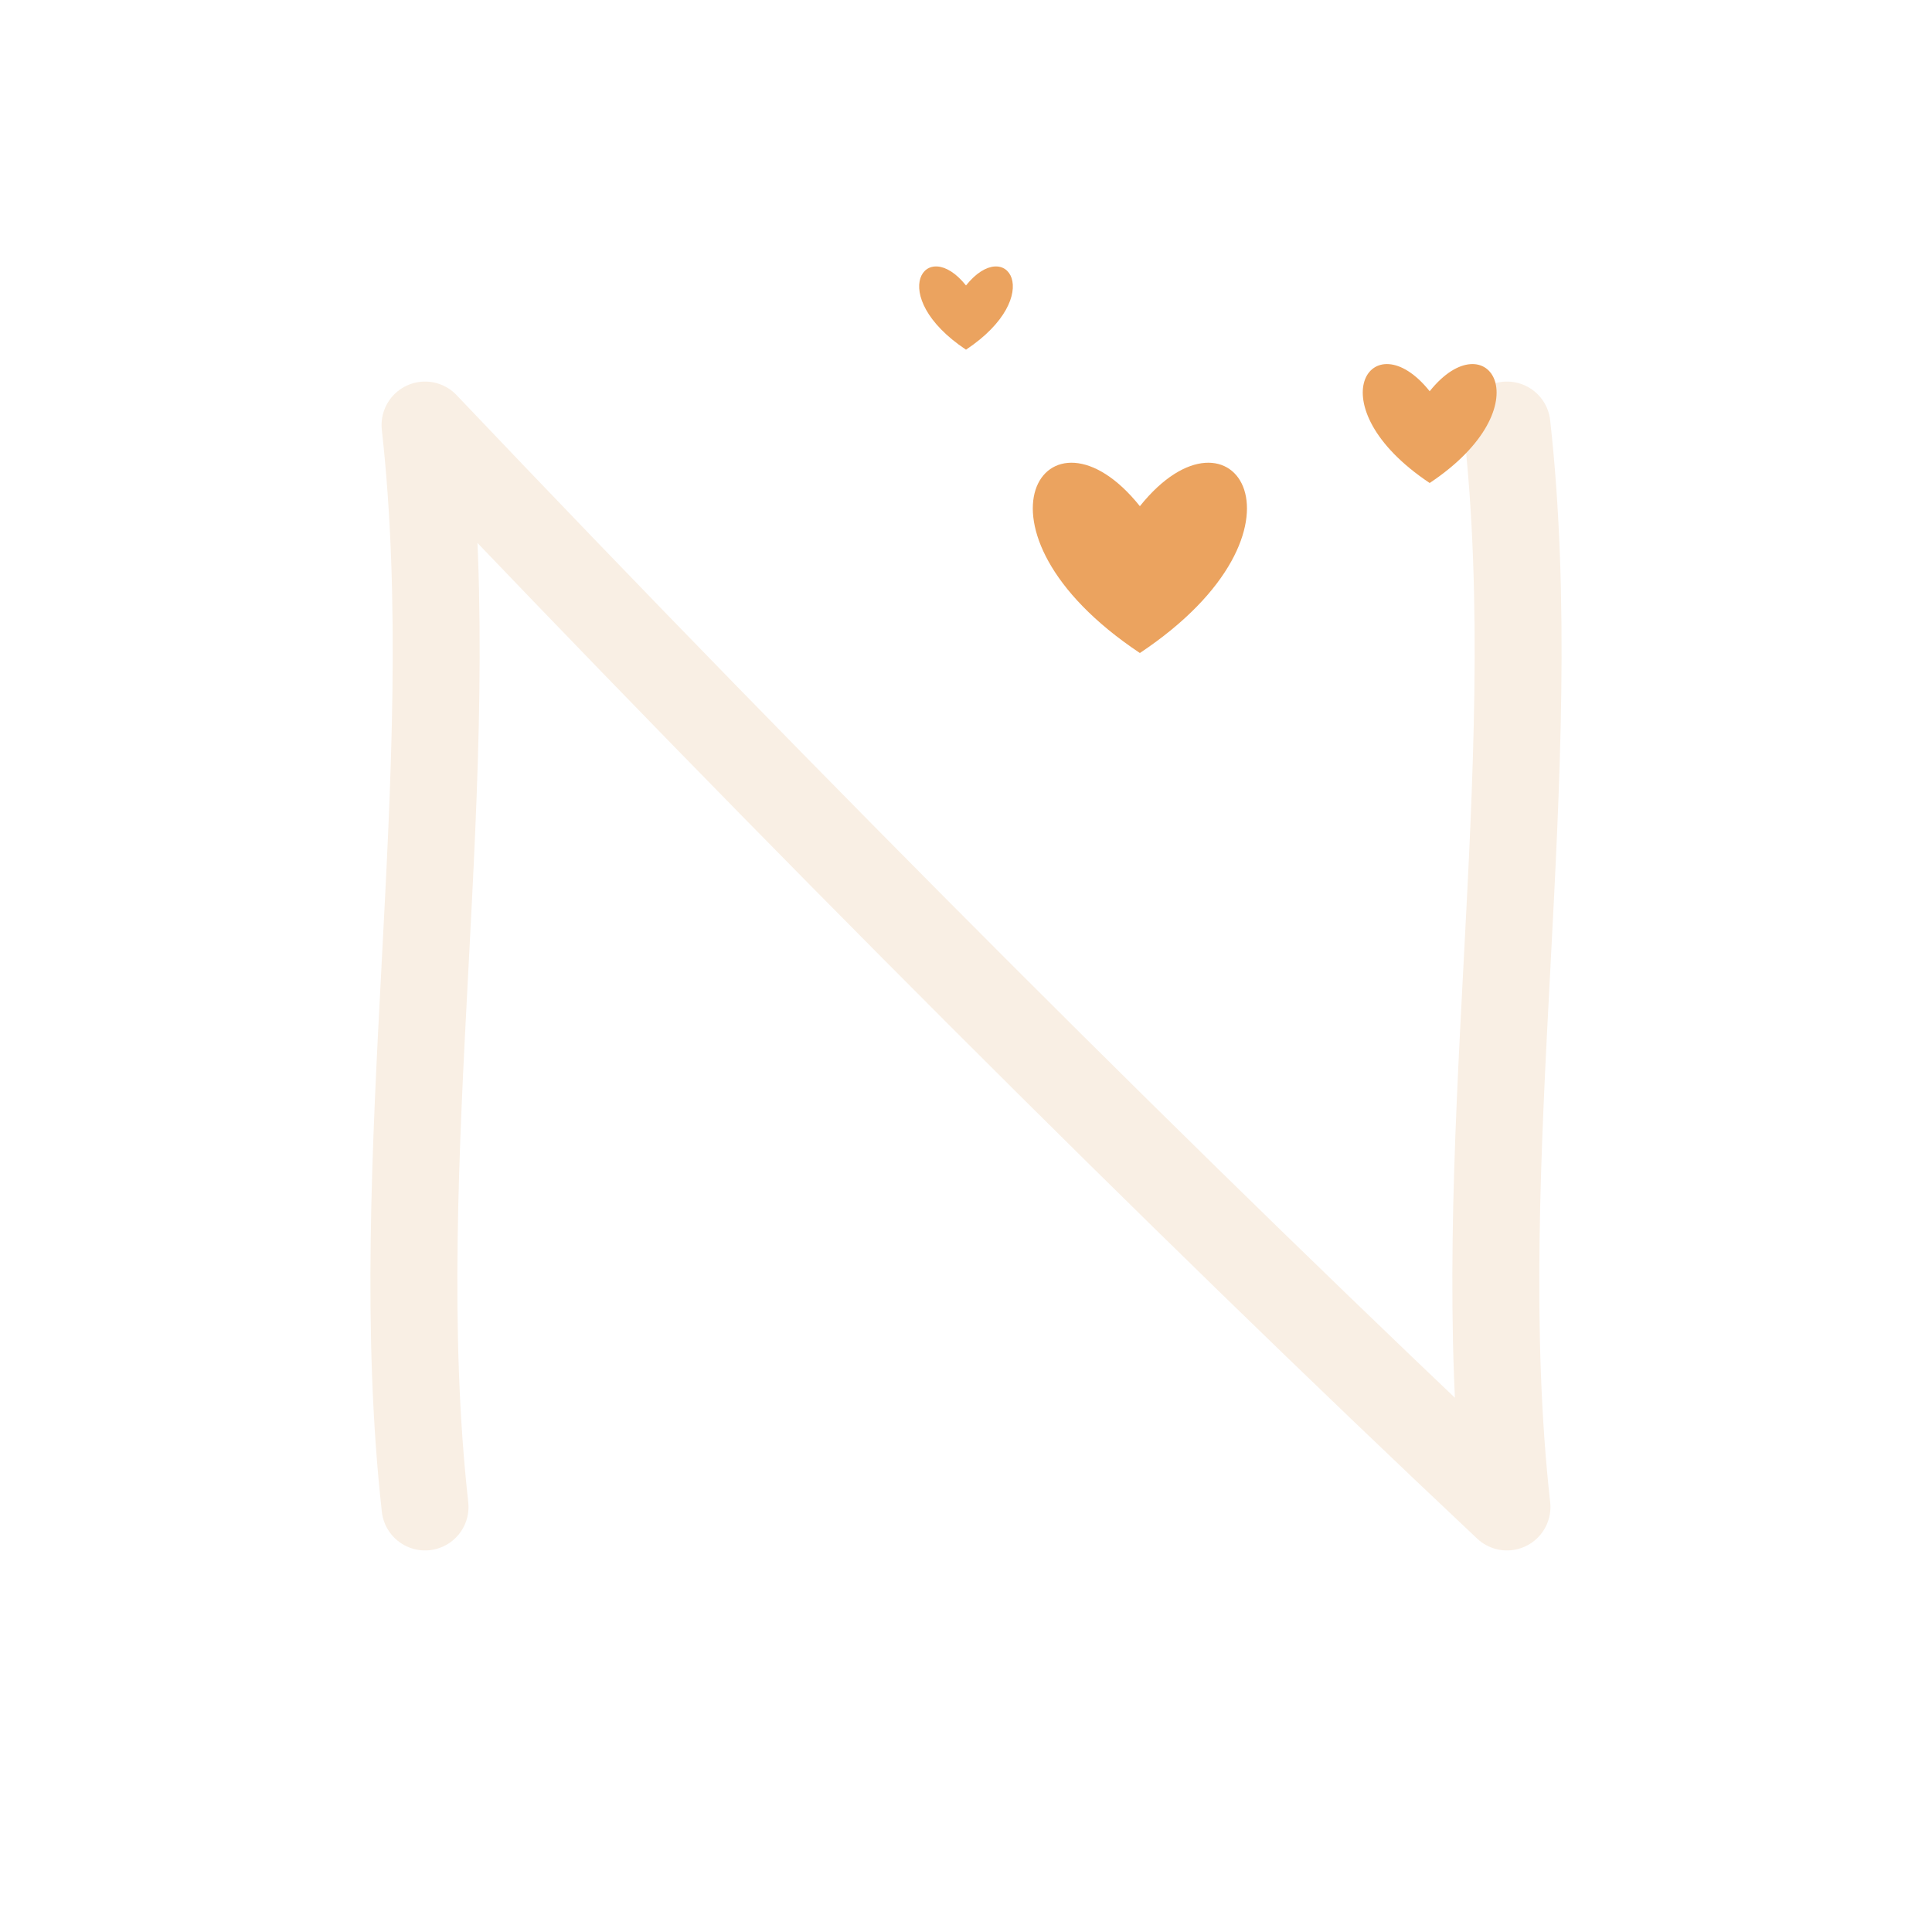
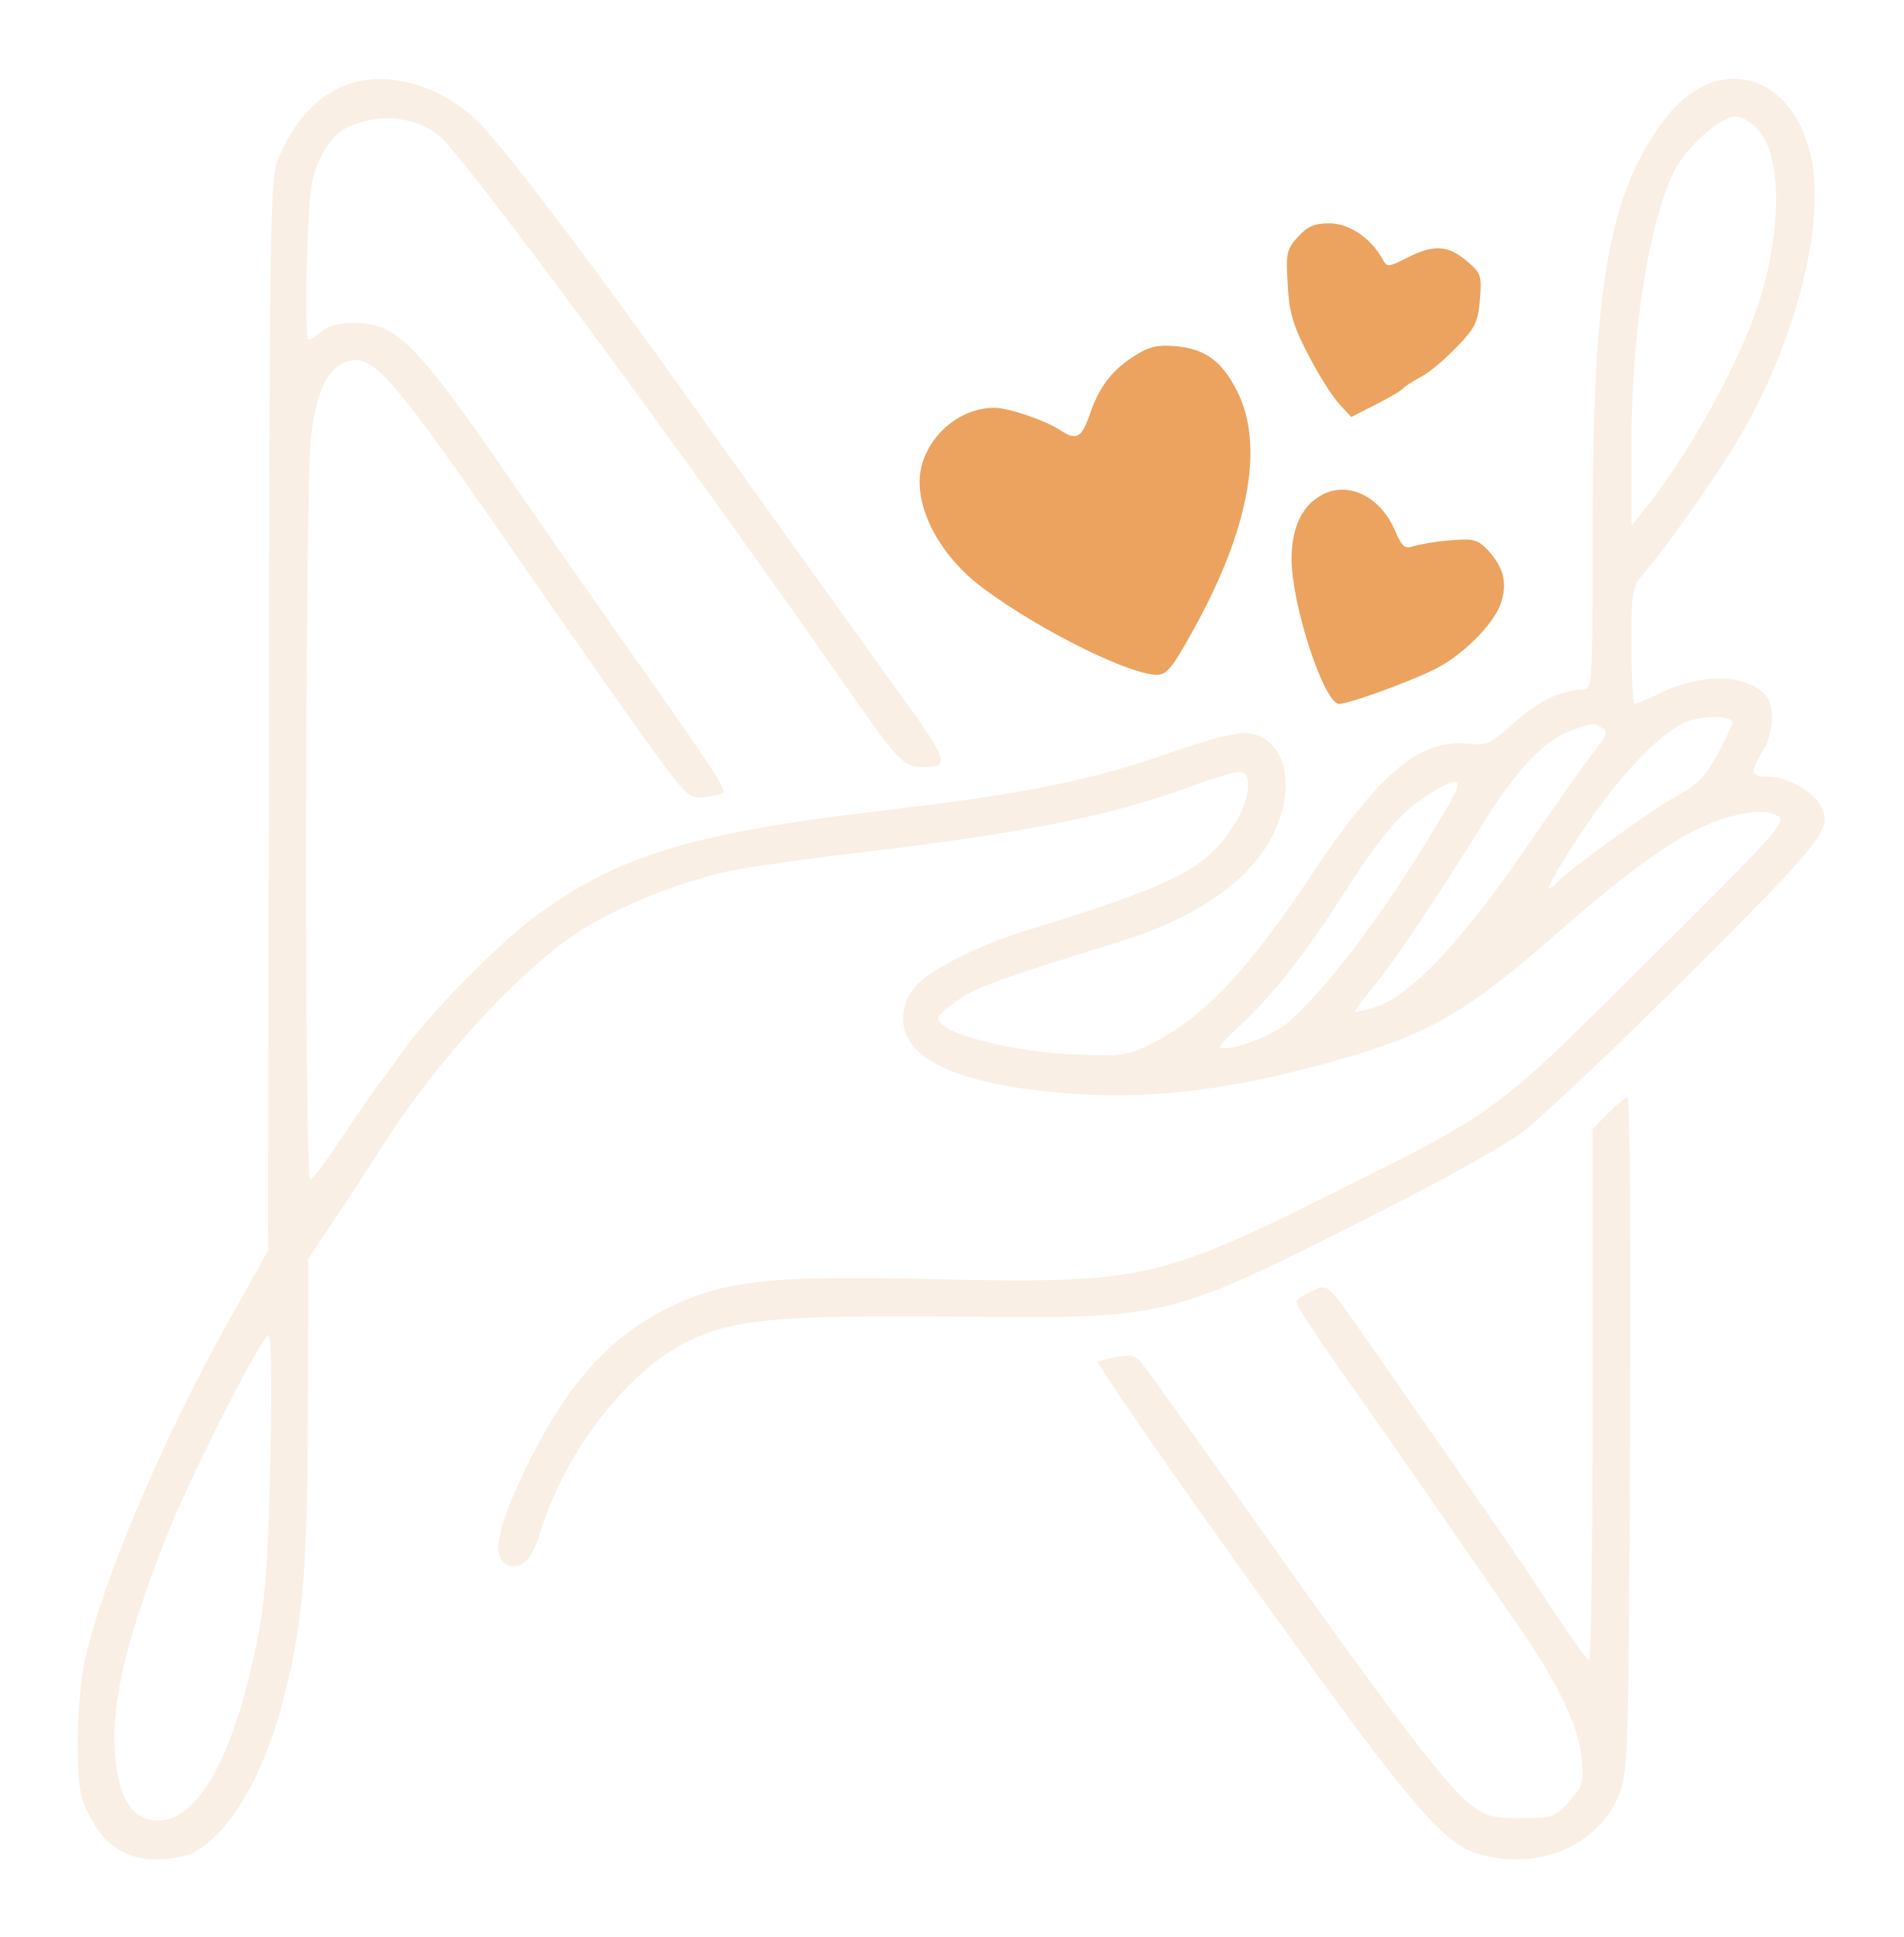
- <svg xmlns="http://www.w3.org/2000/svg" viewBox="0 0 200 200" role="img" aria-labelledby="nasiriMarkRevTitle">
-   <path d="M44,156 C40,120 48,80 44,44 C82,84 122,124 156,156 C152,120 160,80 156,44" fill="none" stroke="#F9EFE4" stroke-width="9" stroke-linecap="round" stroke-linejoin="round" />
-   <path d="M118,67.6 C98.8,54.8 108.4,40.4 118,52.4 C127.6,40.4 137.2,54.8 118,67.6 Z" fill="#EBA35F" />
-   <path d="M148,50 C136,42 142,33 148,40.5 C154,33 160,42 148,50 Z" fill="#EBA35F" />
-   <path d="M100,36.2 C91.6,30.6 95.8,24.3 100,29.55 C104.2,24.3 108.4,30.6 100,36.2 Z" fill="#EBA35F" />
+ <svg xmlns="http://www.w3.org/2000/svg" viewBox="98 -2 392 399" role="img" aria-labelledby="t">
+   <g transform="translate(0,414) scale(0.1,-0.1)">
+     <path d="M1712 3991 c-70 -18 -127 -76 -161 -163 -14 -39 -16 -148 -17 -1143 l-2 -1101 -77 -138 c-139 -246 -266 -547 -301 -709 -8 -38 -14 -114 -14 -170 1 -86 4 -109 24 -147 31 -61 75 -90 138 -90 27 0 61 6 77 14 72 38 142 154 182 305 43 163 52 270 53 602 l1 316 56 84 c31 46 73 111 94 144 118 188 301 383 426 458 81 47 198 93 292 113 39 8 164 26 277 39 341 41 505 74 673 135 44 17 89 30 99 30 30 0 23 -59 -13 -113 -58 -89 -121 -120 -432 -216 -96 -30 -194 -80 -223 -114 -16 -19 -24 -41 -24 -67 0 -79 108 -131 313 -150 180 -18 354 2 577 65 195 55 268 97 463 268 119 104 203 167 267 201 75 40 155 55 183 34 16 -12 -9 -39 -270 -298 -324 -322 -301 -305 -681 -494 -322 -160 -377 -171 -782 -161 -316 8 -418 -1 -521 -44 -137 -58 -229 -153 -316 -325 -69 -138 -84 -206 -47 -220 28 -11 50 12 68 71 51 166 184 335 307 392 95 44 180 52 554 49 438 -4 427 -7 877 221 119 60 248 132 285 160 37 28 190 173 340 322 278 278 298 303 273 349 -16 30 -70 60 -107 60 -38 0 -40 8 -13 52 25 41 26 99 3 120 -46 41 -131 40 -215 0 -24 -12 -47 -22 -51 -22 -4 0 -7 54 -7 120 0 116 1 120 28 152 55 65 162 219 205 295 108 192 165 422 138 555 -38 182 -199 223 -306 78 -113 -154 -145 -341 -145 -850 0 -298 -1 -320 -17 -320 -45 0 -97 -25 -145 -69 -49 -44 -56 -47 -94 -43 -102 10 -183 -59 -331 -282 -121 -181 -208 -274 -305 -327 -60 -32 -68 -34 -153 -32 -147 3 -312 46 -302 78 2 5 21 22 43 37 37 25 90 44 329 118 175 54 290 141 329 249 35 98 1 181 -73 181 -20 0 -80 -16 -135 -35 -173 -62 -310 -90 -611 -125 -390 -46 -543 -92 -716 -220 -77 -58 -220 -204 -269 -275 -19 -27 -39 -55 -45 -61 -5 -6 -39 -54 -74 -107 -35 -53 -67 -97 -72 -97 -13 0 -11 1441 2 1536 12 90 34 135 71 148 56 20 87 -15 383 -444 88 -127 196 -281 241 -343 78 -108 82 -112 115 -109 19 2 36 6 38 8 8 7 -17 45 -189 289 -93 132 -206 294 -251 360 -191 278 -233 320 -320 320 -31 0 -54 -6 -66 -17 -11 -10 -23 -18 -28 -18 -4 0 -6 74 -3 164 5 143 8 170 28 210 12 26 34 53 49 60 67 35 149 28 200 -18 57 -52 512 -668 829 -1124 113 -162 122 -172 164 -172 58 0 55 9 -77 190 -62 86 -303 422 -363 506 -224 318 -438 600 -487 643 -73 64 -165 91 -243 72z m2891 -101 c48 -56 46 -213 -3 -361 -42 -124 -141 -303 -229 -413 l-31 -39 0 168 c0 234 36 458 89 564 26 50 95 111 125 111 15 0 34 -12 49 -30z m-55 -1216 c2 -1 -11 -30 -28 -63 -27 -50 -42 -66 -89 -92 -57 -32 -236 -162 -246 -179 -4 -6 -10 -10 -15 -10 -5 0 23 48 62 108 89 134 178 225 233 239 34 9 72 8 83 -3z m-268 -14 c12 -7 9 -15 -16 -47 -17 -21 -80 -110 -140 -198 -130 -190 -236 -303 -307 -328 -26 -9 -47 -13 -47 -11 0 3 18 26 39 52 40 48 134 188 231 345 65 103 122 163 176 182 47 17 46 17 64 5z m-316 -157 c-115 -199 -244 -373 -332 -450 -32 -28 -127 -62 -139 -50 -2 2 14 19 34 38 63 56 137 148 208 259 88 138 129 187 184 221 67 43 78 38 45 -18z m-2427 -1345 c-3 -165 -10 -284 -21 -343 -45 -254 -123 -405 -210 -405 -47 0 -75 34 -86 108 -18 108 15 258 107 487 51 126 193 405 206 405 6 0 7 -103 4 -252z M4292 1867 l-32 -33 0 -547 c0 -301 -3 -547 -7 -547 -5 1 -39 49 -78 108 -63 97 -125 186 -352 512 -115 165 -105 156 -142 140 -17 -7 -31 -17 -31 -22 0 -9 53 -88 149 -223 47 -66 180 -259 315 -454 77 -112 119 -202 124 -266 4 -47 1 -56 -26 -86 -29 -32 -34 -34 -99 -34 -60 0 -72 3 -107 30 -46 35 -169 196 -440 580 -110 154 -210 295 -224 313 -22 31 -28 33 -61 27 -20 -4 -38 -8 -40 -10 -3 -4 159 -239 347 -500 302 -420 365 -494 440 -515 124 -34 247 20 288 127 17 45 19 98 21 741 2 380 0 692 -5 692 -4 0 -22 -15 -40 -33z" fill="#F9EFE4" />
+   </g>
+   <g transform="translate(0,414) scale(0.1,-0.1)">
+     <path d="M3654 3673 c-24 -26 -26 -34 -22 -98 3 -57 10 -84 42 -145 21 -41 50 -87 64 -102 l25 -27 51 26 c28 14 53 29 56 33 3 4 19 14 35 23 17 8 50 36 74 61 39 40 45 52 49 99 4 50 2 55 -28 80 -38 32 -67 34 -122 6 -40 -20 -41 -20 -51 -2 -24 43 -69 73 -109 73 -30 0 -45 -6 -64 -27z M3320 3429 c-48 -29 -76 -65 -95 -121 -17 -50 -28 -56 -60 -35 -31 21 -108 47 -137 47 -65 0 -127 -47 -148 -113 -25 -78 30 -190 128 -261 118 -87 299 -176 355 -176 20 0 32 15 75 93 115 207 147 381 89 493 -31 61 -66 86 -127 91 -34 3 -54 -1 -80 -18z M3692 3134 c-34 -23 -52 -67 -52 -126 0 -93 67 -298 98 -298 18 0 134 41 194 70 57 27 124 93 139 137 14 42 6 74 -26 109 -22 23 -30 25 -77 21 -29 -2 -63 -8 -76 -12 -19 -6 -24 -2 -38 30 -32 77 -106 109 -162 69z" fill="#EBA35F" />
+   </g>
</svg>
